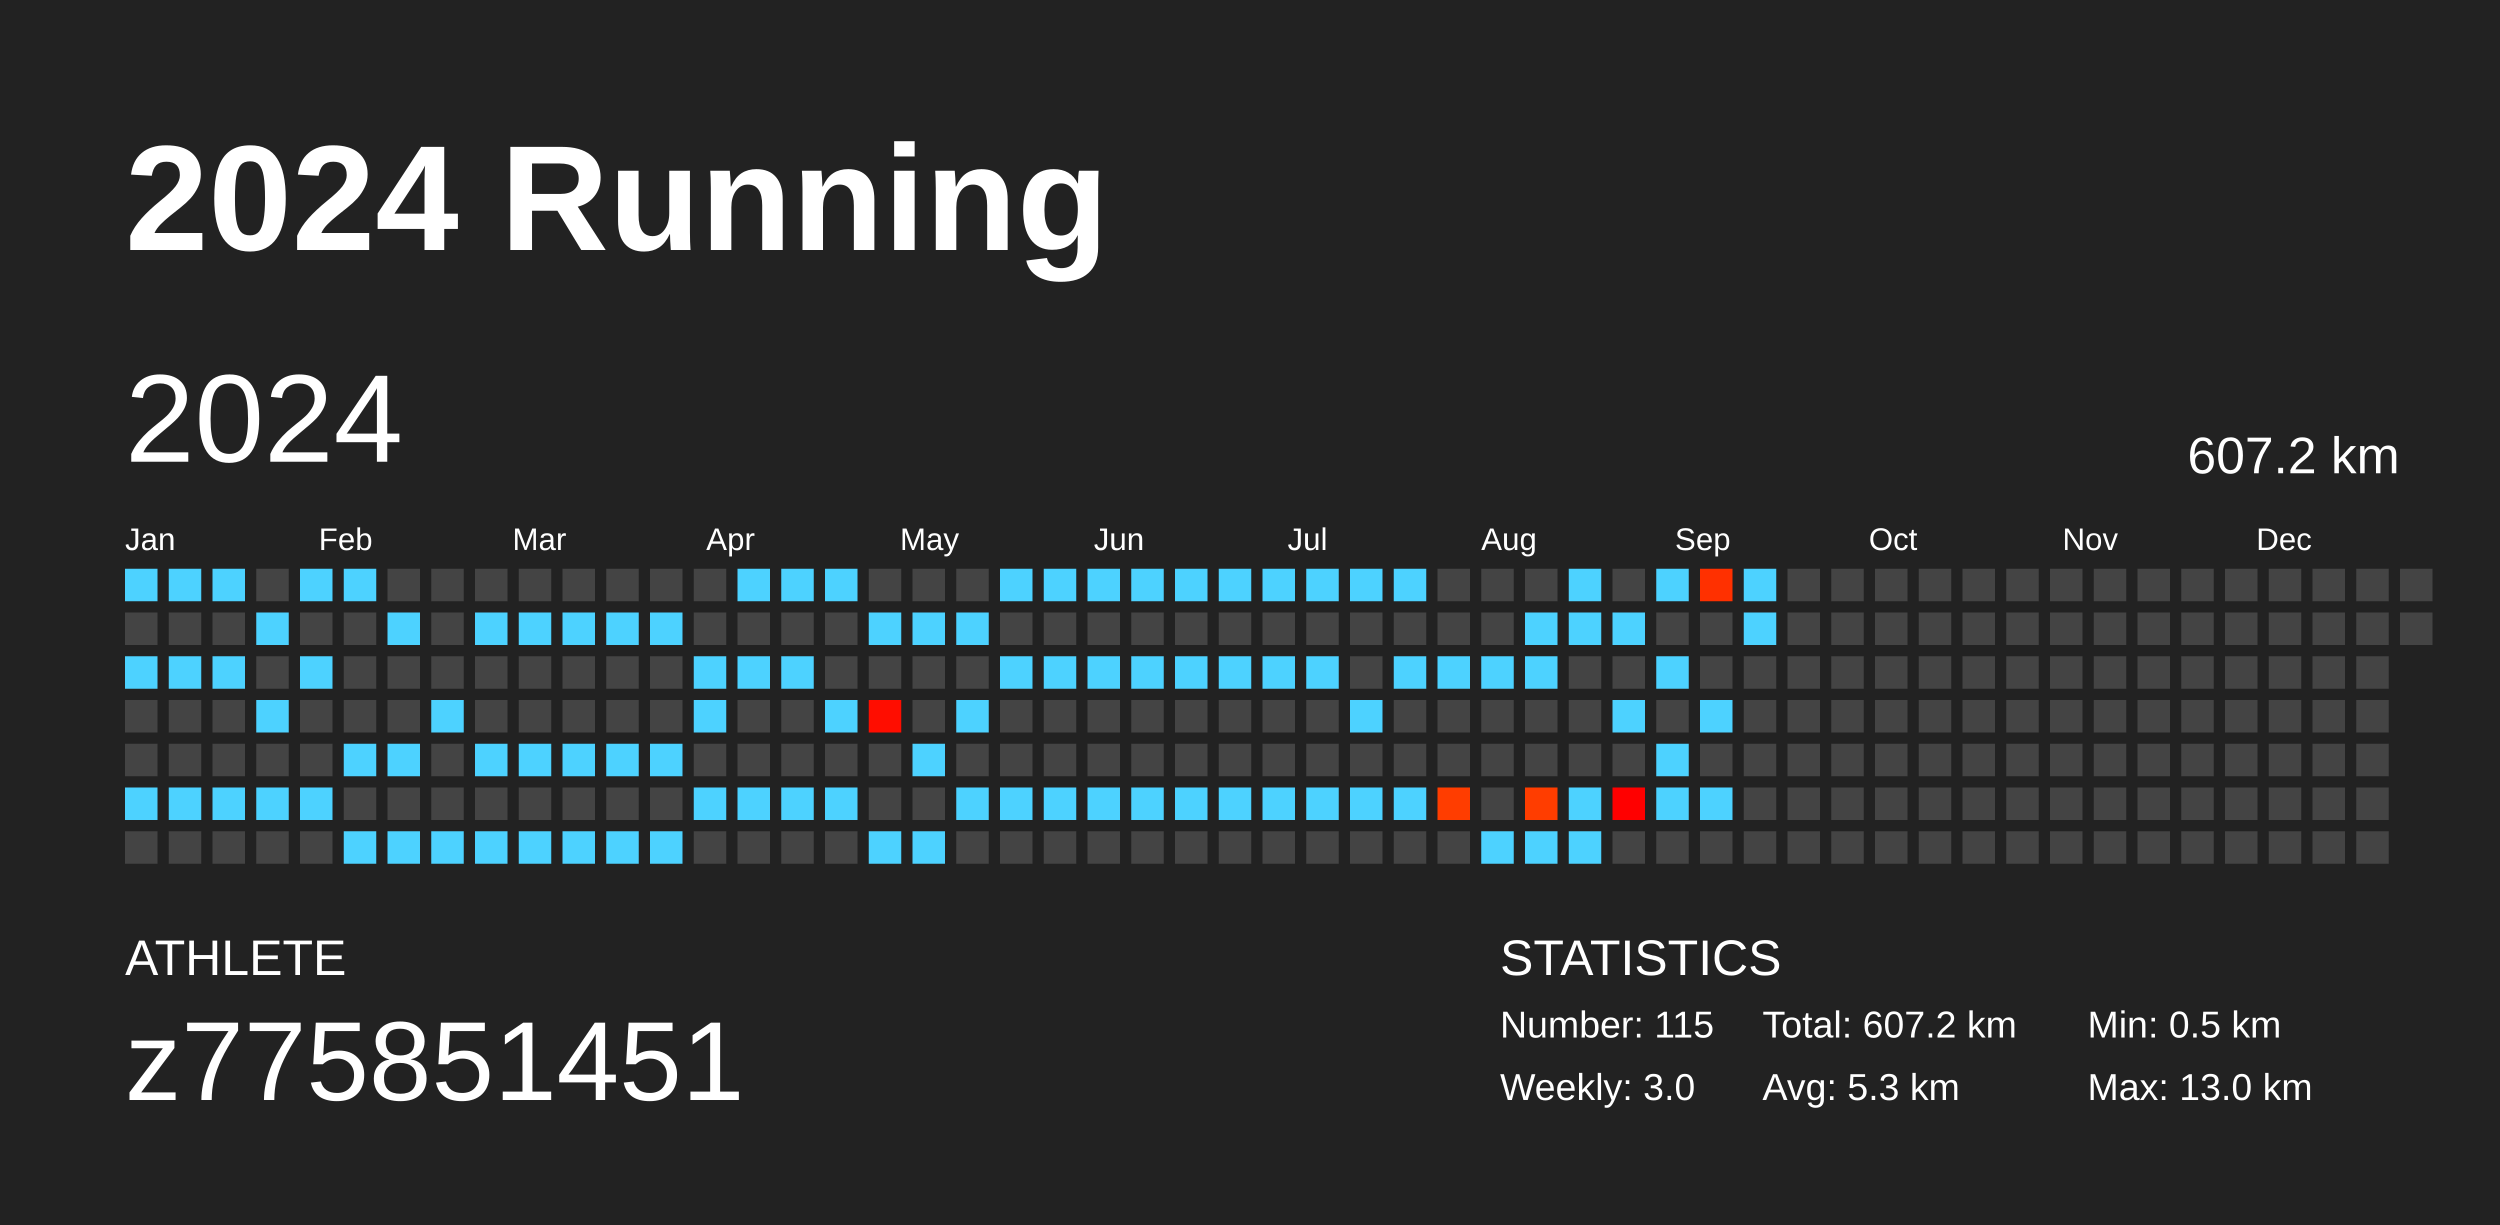
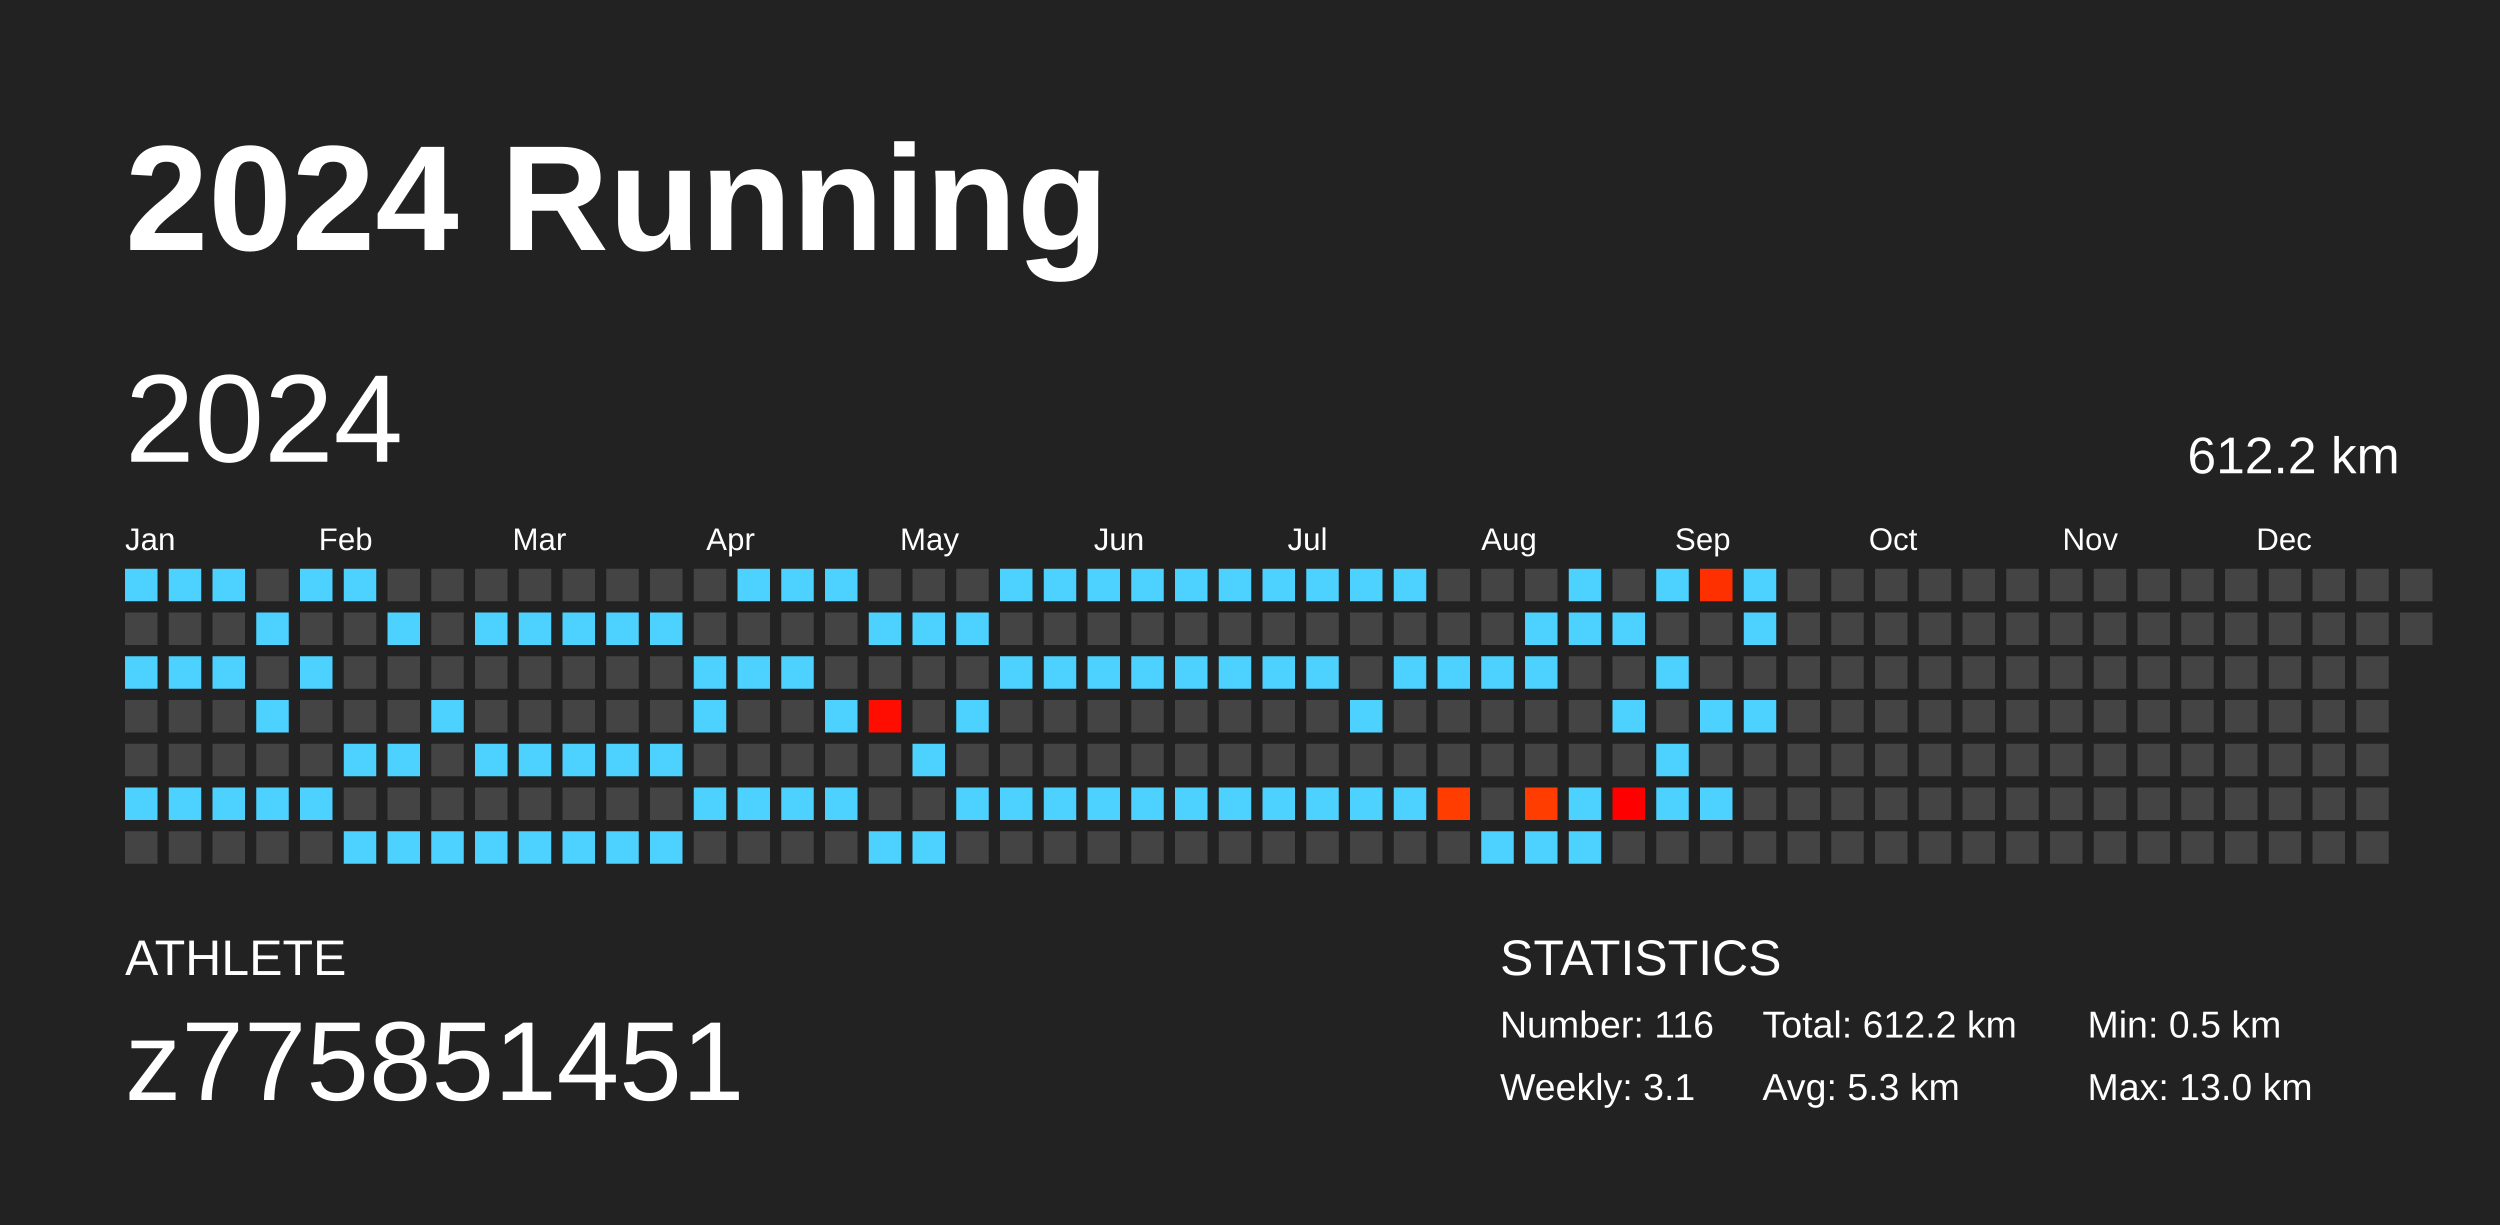
<svg xmlns="http://www.w3.org/2000/svg" baseProfile="full" height="98mm" version="1.1" viewBox="0,0,200,98" width="200mm">
  <defs />
  <rect fill="#222222" height="98" width="200" x="0" y="0" />
  <text fill="#FFFFFF" style="font-size:12px; font-family:Arial; font-weight:bold;" x="10" y="20">2024 Running</text>
  <text fill="#FFFFFF" style="font-size:4px; font-family:Arial" x="10" y="78">ATHLETE</text>
  <text fill="#FFFFFF" style="font-size:9px; font-family:Arial" x="10" y="88">z775851451</text>
  <text fill="#FFFFFF" style="font-size:4px; font-family:Arial" x="120" y="78">STATISTICS</text>
-   <text fill="#FFFFFF" style="font-size:3px; font-family:Arial" x="120" y="83">Number: 115</text>
-   <text fill="#FFFFFF" style="font-size:3px; font-family:Arial" x="120" y="88">Weekly: 3.0</text>
-   <text fill="#FFFFFF" style="font-size:3px; font-family:Arial" x="141" y="83">Total: 607.2 km</text>
+   <text fill="#FFFFFF" style="font-size:3px; font-family:Arial" x="120" y="83">Number: 116</text>
+   <text fill="#FFFFFF" style="font-size:3px; font-family:Arial" x="120" y="88">Weekly: 3.1</text>
+   <text fill="#FFFFFF" style="font-size:3px; font-family:Arial" x="141" y="83">Total: 612.2 km</text>
  <text fill="#FFFFFF" style="font-size:3px; font-family:Arial" x="141" y="88">Avg: 5.3 km</text>
  <text fill="#FFFFFF" style="font-size:3px; font-family:Arial" x="167" y="83">Min: 0.5 km</text>
  <text fill="#FFFFFF" style="font-size:3px; font-family:Arial" x="167" y="88">Max: 13.0 km</text>
  <text dominant-baseline="hanging" fill="#FFFFFF" style="font-size:10.0px; font-family:Arial;" x="10" y="30">2024</text>
-   <text dominant-baseline="hanging" fill="#FFFFFF" style="font-size:4.125px; font-family:Arial;" x="175" y="35">607.2 km</text>
+   <text dominant-baseline="hanging" fill="#FFFFFF" style="font-size:4.125px; font-family:Arial;" x="175" y="35">612.2 km</text>
  <text fill="#FFFFFF" style="font-size:2.5px; font-family:Arial" x="10.0" y="44">Jan</text>
  <text fill="#FFFFFF" style="font-size:2.5px; font-family:Arial" x="25.5" y="44">Feb</text>
  <text fill="#FFFFFF" style="font-size:2.5px; font-family:Arial" x="41.0" y="44">Mar</text>
  <text fill="#FFFFFF" style="font-size:2.5px; font-family:Arial" x="56.5" y="44">Apr</text>
  <text fill="#FFFFFF" style="font-size:2.5px; font-family:Arial" x="72.0" y="44">May</text>
  <text fill="#FFFFFF" style="font-size:2.5px; font-family:Arial" x="87.5" y="44">Jun</text>
  <text fill="#FFFFFF" style="font-size:2.5px; font-family:Arial" x="103.0" y="44">Jul</text>
  <text fill="#FFFFFF" style="font-size:2.5px; font-family:Arial" x="118.5" y="44">Aug</text>
  <text fill="#FFFFFF" style="font-size:2.5px; font-family:Arial" x="134.0" y="44">Sep</text>
  <text fill="#FFFFFF" style="font-size:2.5px; font-family:Arial" x="149.5" y="44">Oct</text>
  <text fill="#FFFFFF" style="font-size:2.5px; font-family:Arial" x="165.0" y="44">Nov</text>
  <text fill="#FFFFFF" style="font-size:2.5px; font-family:Arial" x="180.5" y="44">Dec</text>
  <rect fill="#4dd2ff" height="2.6" width="2.6" x="10.0" y="45.5" />
  <rect fill="#444444" height="2.6" width="2.6" x="10.0" y="49.0" />
  <rect fill="#4dd2ff" height="2.6" width="2.6" x="10.0" y="52.5" />
  <rect fill="#444444" height="2.6" width="2.6" x="10.0" y="56.0" />
  <rect fill="#444444" height="2.6" width="2.6" x="10.0" y="59.5" />
  <rect fill="#4dd2ff" height="2.6" width="2.6" x="10.0" y="63.0" />
  <rect fill="#444444" height="2.6" width="2.6" x="10.0" y="66.5" />
  <rect fill="#4dd2ff" height="2.6" width="2.6" x="13.5" y="45.5" />
  <rect fill="#444444" height="2.6" width="2.6" x="13.5" y="49.0" />
  <rect fill="#4dd2ff" height="2.6" width="2.6" x="13.5" y="52.5" />
  <rect fill="#444444" height="2.6" width="2.6" x="13.5" y="56.0" />
  <rect fill="#444444" height="2.6" width="2.6" x="13.5" y="59.5" />
  <rect fill="#4dd2ff" height="2.6" width="2.6" x="13.5" y="63.0" />
  <rect fill="#444444" height="2.6" width="2.6" x="13.5" y="66.5" />
  <rect fill="#4dd2ff" height="2.6" width="2.6" x="17.0" y="45.5" />
  <rect fill="#444444" height="2.6" width="2.6" x="17.0" y="49.0" />
  <rect fill="#4dd2ff" height="2.6" width="2.6" x="17.0" y="52.5" />
  <rect fill="#444444" height="2.6" width="2.6" x="17.0" y="56.0" />
  <rect fill="#444444" height="2.6" width="2.6" x="17.0" y="59.5" />
  <rect fill="#4dd2ff" height="2.6" width="2.6" x="17.0" y="63.0" />
  <rect fill="#444444" height="2.6" width="2.6" x="17.0" y="66.5" />
  <rect fill="#444444" height="2.6" width="2.6" x="20.5" y="45.5" />
  <rect fill="#4dd2ff" height="2.6" width="2.6" x="20.5" y="49.0" />
  <rect fill="#444444" height="2.6" width="2.6" x="20.5" y="52.5" />
  <rect fill="#4dd2ff" height="2.6" width="2.6" x="20.5" y="56.0" />
  <rect fill="#444444" height="2.6" width="2.6" x="20.5" y="59.5" />
  <rect fill="#4dd2ff" height="2.6" width="2.6" x="20.5" y="63.0" />
  <rect fill="#444444" height="2.6" width="2.6" x="20.5" y="66.5" />
  <rect fill="#4dd2ff" height="2.6" width="2.6" x="24.0" y="45.5" />
  <rect fill="#444444" height="2.6" width="2.6" x="24.0" y="49.0" />
  <rect fill="#4dd2ff" height="2.6" width="2.6" x="24.0" y="52.5" />
  <rect fill="#444444" height="2.6" width="2.6" x="24.0" y="56.0" />
  <rect fill="#444444" height="2.6" width="2.6" x="24.0" y="59.5" />
  <rect fill="#4dd2ff" height="2.6" width="2.6" x="24.0" y="63.0" />
  <rect fill="#444444" height="2.6" width="2.6" x="24.0" y="66.5" />
  <rect fill="#4dd2ff" height="2.6" width="2.6" x="27.5" y="45.5" />
  <rect fill="#444444" height="2.6" width="2.6" x="27.5" y="49.0" />
  <rect fill="#444444" height="2.6" width="2.6" x="27.5" y="52.5" />
  <rect fill="#444444" height="2.6" width="2.6" x="27.5" y="56.0" />
  <rect fill="#4dd2ff" height="2.6" width="2.6" x="27.5" y="59.5" />
  <rect fill="#444444" height="2.6" width="2.6" x="27.5" y="63.0" />
  <rect fill="#4dd2ff" height="2.6" width="2.6" x="27.5" y="66.5" />
  <rect fill="#444444" height="2.6" width="2.6" x="31.0" y="45.5" />
  <rect fill="#4dd2ff" height="2.6" width="2.6" x="31.0" y="49.0" />
  <rect fill="#444444" height="2.6" width="2.6" x="31.0" y="52.5" />
  <rect fill="#444444" height="2.6" width="2.6" x="31.0" y="56.0" />
  <rect fill="#4dd2ff" height="2.6" width="2.6" x="31.0" y="59.5" />
  <rect fill="#444444" height="2.6" width="2.6" x="31.0" y="63.0" />
  <rect fill="#4dd2ff" height="2.6" width="2.6" x="31.0" y="66.5" />
  <rect fill="#444444" height="2.6" width="2.6" x="34.5" y="45.5" />
  <rect fill="#444444" height="2.6" width="2.6" x="34.5" y="49.0" />
  <rect fill="#444444" height="2.6" width="2.6" x="34.5" y="52.5" />
  <rect fill="#4dd2ff" height="2.6" width="2.6" x="34.5" y="56.0" />
  <rect fill="#444444" height="2.6" width="2.6" x="34.5" y="59.5" />
  <rect fill="#444444" height="2.6" width="2.6" x="34.5" y="63.0" />
  <rect fill="#4dd2ff" height="2.6" width="2.6" x="34.5" y="66.5" />
  <rect fill="#444444" height="2.6" width="2.6" x="38.0" y="45.5" />
  <rect fill="#4dd2ff" height="2.6" width="2.6" x="38.0" y="49.0" />
  <rect fill="#444444" height="2.6" width="2.6" x="38.0" y="52.5" />
  <rect fill="#444444" height="2.6" width="2.6" x="38.0" y="56.0" />
  <rect fill="#4dd2ff" height="2.6" width="2.6" x="38.0" y="59.5" />
  <rect fill="#444444" height="2.6" width="2.6" x="38.0" y="63.0" />
  <rect fill="#4dd2ff" height="2.6" width="2.6" x="38.0" y="66.5" />
  <rect fill="#444444" height="2.6" width="2.6" x="41.5" y="45.5" />
  <rect fill="#4dd2ff" height="2.6" width="2.6" x="41.5" y="49.0" />
  <rect fill="#444444" height="2.6" width="2.6" x="41.5" y="52.5" />
  <rect fill="#444444" height="2.6" width="2.6" x="41.5" y="56.0" />
  <rect fill="#4dd2ff" height="2.6" width="2.6" x="41.5" y="59.5" />
  <rect fill="#444444" height="2.6" width="2.6" x="41.5" y="63.0" />
  <rect fill="#4dd2ff" height="2.6" width="2.6" x="41.5" y="66.5" />
  <rect fill="#444444" height="2.6" width="2.6" x="45.0" y="45.5" />
  <rect fill="#4dd2ff" height="2.6" width="2.6" x="45.0" y="49.0" />
  <rect fill="#444444" height="2.6" width="2.6" x="45.0" y="52.5" />
  <rect fill="#444444" height="2.6" width="2.6" x="45.0" y="56.0" />
  <rect fill="#4dd2ff" height="2.6" width="2.6" x="45.0" y="59.5" />
  <rect fill="#444444" height="2.6" width="2.6" x="45.0" y="63.0" />
  <rect fill="#4dd2ff" height="2.6" width="2.6" x="45.0" y="66.5" />
  <rect fill="#444444" height="2.6" width="2.6" x="48.5" y="45.5" />
  <rect fill="#4dd2ff" height="2.6" width="2.6" x="48.5" y="49.0" />
  <rect fill="#444444" height="2.6" width="2.6" x="48.5" y="52.5" />
  <rect fill="#444444" height="2.6" width="2.6" x="48.5" y="56.0" />
  <rect fill="#4dd2ff" height="2.6" width="2.6" x="48.5" y="59.5" />
  <rect fill="#444444" height="2.6" width="2.6" x="48.5" y="63.0" />
  <rect fill="#4dd2ff" height="2.6" width="2.6" x="48.5" y="66.5" />
  <rect fill="#444444" height="2.6" width="2.6" x="52.0" y="45.5" />
  <rect fill="#4dd2ff" height="2.6" width="2.6" x="52.0" y="49.0" />
  <rect fill="#444444" height="2.6" width="2.6" x="52.0" y="52.5" />
  <rect fill="#444444" height="2.6" width="2.6" x="52.0" y="56.0" />
  <rect fill="#4dd2ff" height="2.6" width="2.6" x="52.0" y="59.5" />
  <rect fill="#444444" height="2.6" width="2.6" x="52.0" y="63.0" />
  <rect fill="#4dd2ff" height="2.6" width="2.6" x="52.0" y="66.5" />
  <rect fill="#444444" height="2.6" width="2.6" x="55.5" y="45.5" />
  <rect fill="#444444" height="2.6" width="2.6" x="55.5" y="49.0" />
  <rect fill="#4dd2ff" height="2.6" width="2.6" x="55.5" y="52.5" />
  <rect fill="#4dd2ff" height="2.6" width="2.6" x="55.5" y="56.0" />
  <rect fill="#444444" height="2.6" width="2.6" x="55.5" y="59.5" />
  <rect fill="#4dd2ff" height="2.6" width="2.6" x="55.5" y="63.0" />
  <rect fill="#444444" height="2.6" width="2.6" x="55.5" y="66.5" />
  <rect fill="#4dd2ff" height="2.6" width="2.6" x="59.0" y="45.5" />
  <rect fill="#444444" height="2.6" width="2.6" x="59.0" y="49.0" />
  <rect fill="#4dd2ff" height="2.6" width="2.6" x="59.0" y="52.5" />
  <rect fill="#444444" height="2.6" width="2.6" x="59.0" y="56.0" />
  <rect fill="#444444" height="2.6" width="2.6" x="59.0" y="59.5" />
  <rect fill="#4dd2ff" height="2.6" width="2.6" x="59.0" y="63.0" />
  <rect fill="#444444" height="2.6" width="2.6" x="59.0" y="66.5" />
  <rect fill="#4dd2ff" height="2.6" width="2.6" x="62.5" y="45.5" />
  <rect fill="#444444" height="2.6" width="2.6" x="62.5" y="49.0" />
  <rect fill="#4dd2ff" height="2.6" width="2.6" x="62.5" y="52.5" />
  <rect fill="#444444" height="2.6" width="2.6" x="62.5" y="56.0" />
  <rect fill="#444444" height="2.6" width="2.6" x="62.5" y="59.5" />
  <rect fill="#4dd2ff" height="2.6" width="2.6" x="62.5" y="63.0" />
  <rect fill="#444444" height="2.6" width="2.6" x="62.5" y="66.5" />
  <rect fill="#4dd2ff" height="2.6" width="2.6" x="66.0" y="45.5" />
  <rect fill="#444444" height="2.6" width="2.6" x="66.0" y="49.0" />
  <rect fill="#444444" height="2.6" width="2.6" x="66.0" y="52.5" />
  <rect fill="#4dd2ff" height="2.6" width="2.6" x="66.0" y="56.0" />
  <rect fill="#444444" height="2.6" width="2.6" x="66.0" y="59.5" />
  <rect fill="#4dd2ff" height="2.6" width="2.6" x="66.0" y="63.0" />
  <rect fill="#444444" height="2.6" width="2.6" x="66.0" y="66.5" />
  <rect fill="#444444" height="2.6" width="2.6" x="69.5" y="45.5" />
  <rect fill="#4dd2ff" height="2.6" width="2.6" x="69.5" y="49.0" />
  <rect fill="#444444" height="2.6" width="2.6" x="69.5" y="52.5" />
  <rect fill="#ff0d00" height="2.6" width="2.6" x="69.5" y="56.0" />
  <rect fill="#444444" height="2.6" width="2.6" x="69.5" y="59.5" />
  <rect fill="#444444" height="2.6" width="2.6" x="69.5" y="63.0" />
  <rect fill="#4dd2ff" height="2.6" width="2.6" x="69.5" y="66.5" />
  <rect fill="#444444" height="2.6" width="2.6" x="73.0" y="45.5" />
  <rect fill="#4dd2ff" height="2.6" width="2.6" x="73.0" y="49.0" />
  <rect fill="#444444" height="2.6" width="2.6" x="73.0" y="52.5" />
  <rect fill="#444444" height="2.6" width="2.6" x="73.0" y="56.0" />
  <rect fill="#4dd2ff" height="2.6" width="2.6" x="73.0" y="59.5" />
  <rect fill="#444444" height="2.6" width="2.6" x="73.0" y="63.0" />
  <rect fill="#4dd2ff" height="2.6" width="2.6" x="73.0" y="66.5" />
  <rect fill="#444444" height="2.6" width="2.6" x="76.5" y="45.5" />
  <rect fill="#4dd2ff" height="2.6" width="2.6" x="76.5" y="49.0" />
  <rect fill="#444444" height="2.6" width="2.6" x="76.5" y="52.5" />
  <rect fill="#4dd2ff" height="2.6" width="2.6" x="76.5" y="56.0" />
  <rect fill="#444444" height="2.6" width="2.6" x="76.5" y="59.5" />
  <rect fill="#4dd2ff" height="2.6" width="2.6" x="76.5" y="63.0" />
  <rect fill="#444444" height="2.6" width="2.6" x="76.5" y="66.5" />
  <rect fill="#4dd2ff" height="2.6" width="2.6" x="80.0" y="45.5" />
  <rect fill="#444444" height="2.6" width="2.6" x="80.0" y="49.0" />
  <rect fill="#4dd2ff" height="2.6" width="2.6" x="80.0" y="52.5" />
  <rect fill="#444444" height="2.6" width="2.6" x="80.0" y="56.0" />
  <rect fill="#444444" height="2.6" width="2.6" x="80.0" y="59.5" />
  <rect fill="#4dd2ff" height="2.6" width="2.6" x="80.0" y="63.0" />
  <rect fill="#444444" height="2.6" width="2.6" x="80.0" y="66.5" />
  <rect fill="#4dd2ff" height="2.6" width="2.6" x="83.5" y="45.5" />
  <rect fill="#444444" height="2.6" width="2.6" x="83.5" y="49.0" />
  <rect fill="#4dd2ff" height="2.6" width="2.6" x="83.5" y="52.5" />
  <rect fill="#444444" height="2.6" width="2.6" x="83.5" y="56.0" />
  <rect fill="#444444" height="2.6" width="2.6" x="83.5" y="59.5" />
  <rect fill="#4dd2ff" height="2.6" width="2.6" x="83.5" y="63.0" />
  <rect fill="#444444" height="2.6" width="2.6" x="83.5" y="66.5" />
  <rect fill="#4dd2ff" height="2.6" width="2.6" x="87.0" y="45.5" />
  <rect fill="#444444" height="2.6" width="2.6" x="87.0" y="49.0" />
  <rect fill="#4dd2ff" height="2.6" width="2.6" x="87.0" y="52.5" />
  <rect fill="#444444" height="2.6" width="2.6" x="87.0" y="56.0" />
  <rect fill="#444444" height="2.6" width="2.6" x="87.0" y="59.5" />
  <rect fill="#4dd2ff" height="2.6" width="2.6" x="87.0" y="63.0" />
  <rect fill="#444444" height="2.6" width="2.6" x="87.0" y="66.5" />
  <rect fill="#4dd2ff" height="2.6" width="2.6" x="90.5" y="45.5" />
  <rect fill="#444444" height="2.6" width="2.6" x="90.5" y="49.0" />
  <rect fill="#4dd2ff" height="2.6" width="2.6" x="90.5" y="52.5" />
  <rect fill="#444444" height="2.6" width="2.6" x="90.5" y="56.0" />
  <rect fill="#444444" height="2.6" width="2.6" x="90.5" y="59.5" />
  <rect fill="#4dd2ff" height="2.6" width="2.6" x="90.5" y="63.0" />
  <rect fill="#444444" height="2.6" width="2.6" x="90.5" y="66.5" />
  <rect fill="#4dd2ff" height="2.6" width="2.6" x="94.0" y="45.5" />
  <rect fill="#444444" height="2.6" width="2.6" x="94.0" y="49.0" />
  <rect fill="#4dd2ff" height="2.6" width="2.6" x="94.0" y="52.5" />
  <rect fill="#444444" height="2.6" width="2.6" x="94.0" y="56.0" />
  <rect fill="#444444" height="2.6" width="2.6" x="94.0" y="59.5" />
  <rect fill="#4dd2ff" height="2.6" width="2.6" x="94.0" y="63.0" />
  <rect fill="#444444" height="2.6" width="2.6" x="94.0" y="66.5" />
  <rect fill="#4dd2ff" height="2.6" width="2.6" x="97.5" y="45.5" />
  <rect fill="#444444" height="2.6" width="2.6" x="97.5" y="49.0" />
  <rect fill="#4dd2ff" height="2.6" width="2.6" x="97.5" y="52.5" />
  <rect fill="#444444" height="2.6" width="2.6" x="97.5" y="56.0" />
  <rect fill="#444444" height="2.6" width="2.6" x="97.5" y="59.5" />
  <rect fill="#4dd2ff" height="2.6" width="2.6" x="97.5" y="63.0" />
  <rect fill="#444444" height="2.6" width="2.6" x="97.5" y="66.5" />
  <rect fill="#4dd2ff" height="2.6" width="2.6" x="101.0" y="45.5" />
  <rect fill="#444444" height="2.6" width="2.6" x="101.0" y="49.0" />
  <rect fill="#4dd2ff" height="2.6" width="2.6" x="101.0" y="52.5" />
  <rect fill="#444444" height="2.6" width="2.6" x="101.0" y="56.0" />
  <rect fill="#444444" height="2.6" width="2.6" x="101.0" y="59.5" />
  <rect fill="#4dd2ff" height="2.6" width="2.6" x="101.0" y="63.0" />
  <rect fill="#444444" height="2.6" width="2.6" x="101.0" y="66.5" />
  <rect fill="#4dd2ff" height="2.6" width="2.6" x="104.5" y="45.5" />
  <rect fill="#444444" height="2.6" width="2.6" x="104.5" y="49.0" />
  <rect fill="#4dd2ff" height="2.6" width="2.6" x="104.5" y="52.5" />
  <rect fill="#444444" height="2.6" width="2.6" x="104.5" y="56.0" />
  <rect fill="#444444" height="2.6" width="2.6" x="104.5" y="59.5" />
  <rect fill="#4dd2ff" height="2.6" width="2.6" x="104.5" y="63.0" />
  <rect fill="#444444" height="2.6" width="2.6" x="104.5" y="66.5" />
  <rect fill="#4dd2ff" height="2.6" width="2.6" x="108.0" y="45.5" />
  <rect fill="#444444" height="2.6" width="2.6" x="108.0" y="49.0" />
  <rect fill="#444444" height="2.6" width="2.6" x="108.0" y="52.5" />
  <rect fill="#4dd2ff" height="2.6" width="2.6" x="108.0" y="56.0" />
  <rect fill="#444444" height="2.6" width="2.6" x="108.0" y="59.5" />
  <rect fill="#4dd2ff" height="2.6" width="2.6" x="108.0" y="63.0" />
  <rect fill="#444444" height="2.6" width="2.6" x="108.0" y="66.5" />
  <rect fill="#4dd2ff" height="2.6" width="2.6" x="111.5" y="45.5" />
  <rect fill="#444444" height="2.6" width="2.6" x="111.5" y="49.0" />
  <rect fill="#4dd2ff" height="2.6" width="2.6" x="111.5" y="52.5" />
  <rect fill="#444444" height="2.6" width="2.6" x="111.5" y="56.0" />
  <rect fill="#444444" height="2.6" width="2.6" x="111.5" y="59.5" />
  <rect fill="#4dd2ff" height="2.6" width="2.6" x="111.5" y="63.0" />
  <rect fill="#444444" height="2.6" width="2.6" x="111.5" y="66.5" />
  <rect fill="#444444" height="2.6" width="2.6" x="115.0" y="45.5" />
  <rect fill="#444444" height="2.6" width="2.6" x="115.0" y="49.0" />
  <rect fill="#4dd2ff" height="2.6" width="2.6" x="115.0" y="52.5" />
  <rect fill="#444444" height="2.6" width="2.6" x="115.0" y="56.0" />
  <rect fill="#444444" height="2.6" width="2.6" x="115.0" y="59.5" />
  <rect fill="#ff3d00" height="2.6" width="2.6" x="115.0" y="63.0" />
  <rect fill="#444444" height="2.6" width="2.6" x="115.0" y="66.5" />
  <rect fill="#444444" height="2.6" width="2.6" x="118.5" y="45.5" />
  <rect fill="#444444" height="2.6" width="2.6" x="118.5" y="49.0" />
  <rect fill="#4dd2ff" height="2.6" width="2.6" x="118.5" y="52.5" />
  <rect fill="#444444" height="2.6" width="2.6" x="118.5" y="56.0" />
  <rect fill="#444444" height="2.6" width="2.6" x="118.5" y="59.5" />
  <rect fill="#444444" height="2.6" width="2.6" x="118.5" y="63.0" />
  <rect fill="#4dd2ff" height="2.6" width="2.6" x="118.5" y="66.5" />
  <rect fill="#444444" height="2.6" width="2.6" x="122.0" y="45.5" />
  <rect fill="#4dd2ff" height="2.6" width="2.6" x="122.0" y="49.0" />
  <rect fill="#4dd2ff" height="2.6" width="2.6" x="122.0" y="52.5" />
  <rect fill="#444444" height="2.6" width="2.6" x="122.0" y="56.0" />
  <rect fill="#444444" height="2.6" width="2.6" x="122.0" y="59.5" />
  <rect fill="#ff3d00" height="2.6" width="2.6" x="122.0" y="63.0" />
  <rect fill="#4dd2ff" height="2.6" width="2.6" x="122.0" y="66.5" />
  <rect fill="#4dd2ff" height="2.6" width="2.6" x="125.5" y="45.5" />
  <rect fill="#4dd2ff" height="2.6" width="2.6" x="125.5" y="49.0" />
  <rect fill="#444444" height="2.6" width="2.6" x="125.5" y="52.5" />
  <rect fill="#444444" height="2.6" width="2.6" x="125.5" y="56.0" />
  <rect fill="#444444" height="2.6" width="2.6" x="125.5" y="59.5" />
  <rect fill="#4dd2ff" height="2.6" width="2.6" x="125.5" y="63.0" />
  <rect fill="#4dd2ff" height="2.6" width="2.6" x="125.5" y="66.5" />
  <rect fill="#444444" height="2.6" width="2.6" x="129.0" y="45.5" />
  <rect fill="#4dd2ff" height="2.6" width="2.6" x="129.0" y="49.0" />
  <rect fill="#444444" height="2.6" width="2.6" x="129.0" y="52.5" />
  <rect fill="#4dd2ff" height="2.6" width="2.6" x="129.0" y="56.0" />
  <rect fill="#444444" height="2.6" width="2.6" x="129.0" y="59.5" />
  <rect fill="#ff0000" height="2.6" width="2.6" x="129.0" y="63.0" />
  <rect fill="#444444" height="2.6" width="2.6" x="129.0" y="66.5" />
  <rect fill="#4dd2ff" height="2.6" width="2.6" x="132.5" y="45.5" />
  <rect fill="#444444" height="2.6" width="2.6" x="132.5" y="49.0" />
  <rect fill="#4dd2ff" height="2.6" width="2.6" x="132.5" y="52.5" />
  <rect fill="#444444" height="2.6" width="2.6" x="132.5" y="56.0" />
  <rect fill="#4dd2ff" height="2.6" width="2.6" x="132.5" y="59.5" />
  <rect fill="#4dd2ff" height="2.6" width="2.6" x="132.5" y="63.0" />
  <rect fill="#444444" height="2.6" width="2.6" x="132.5" y="66.5" />
  <rect fill="#ff3000" height="2.6" width="2.6" x="136.0" y="45.5" />
  <rect fill="#444444" height="2.6" width="2.6" x="136.0" y="49.0" />
  <rect fill="#444444" height="2.6" width="2.6" x="136.0" y="52.5" />
  <rect fill="#4dd2ff" height="2.6" width="2.6" x="136.0" y="56.0" />
  <rect fill="#444444" height="2.6" width="2.6" x="136.0" y="59.5" />
  <rect fill="#4dd2ff" height="2.6" width="2.6" x="136.0" y="63.0" />
  <rect fill="#444444" height="2.6" width="2.6" x="136.0" y="66.5" />
  <rect fill="#4dd2ff" height="2.6" width="2.6" x="139.5" y="45.5" />
  <rect fill="#4dd2ff" height="2.6" width="2.6" x="139.5" y="49.0" />
  <rect fill="#444444" height="2.6" width="2.6" x="139.5" y="52.5" />
-   <rect fill="#444444" height="2.6" width="2.6" x="139.5" y="56.0" />
+   <rect fill="#4dd2ff" height="2.6" width="2.6" x="139.5" y="56.0" />
  <rect fill="#444444" height="2.6" width="2.6" x="139.5" y="59.5" />
  <rect fill="#444444" height="2.6" width="2.6" x="139.5" y="63.0" />
  <rect fill="#444444" height="2.6" width="2.6" x="139.5" y="66.5" />
  <rect fill="#444444" height="2.6" width="2.6" x="143.0" y="45.5" />
  <rect fill="#444444" height="2.6" width="2.6" x="143.0" y="49.0" />
  <rect fill="#444444" height="2.6" width="2.6" x="143.0" y="52.5" />
  <rect fill="#444444" height="2.6" width="2.6" x="143.0" y="56.0" />
  <rect fill="#444444" height="2.6" width="2.6" x="143.0" y="59.5" />
  <rect fill="#444444" height="2.6" width="2.6" x="143.0" y="63.0" />
  <rect fill="#444444" height="2.6" width="2.6" x="143.0" y="66.5" />
  <rect fill="#444444" height="2.6" width="2.6" x="146.5" y="45.5" />
  <rect fill="#444444" height="2.6" width="2.6" x="146.5" y="49.0" />
  <rect fill="#444444" height="2.6" width="2.6" x="146.5" y="52.5" />
  <rect fill="#444444" height="2.6" width="2.6" x="146.5" y="56.0" />
  <rect fill="#444444" height="2.6" width="2.6" x="146.5" y="59.5" />
  <rect fill="#444444" height="2.6" width="2.6" x="146.5" y="63.0" />
  <rect fill="#444444" height="2.6" width="2.6" x="146.5" y="66.5" />
  <rect fill="#444444" height="2.6" width="2.6" x="150.0" y="45.5" />
  <rect fill="#444444" height="2.6" width="2.6" x="150.0" y="49.0" />
  <rect fill="#444444" height="2.6" width="2.6" x="150.0" y="52.5" />
  <rect fill="#444444" height="2.6" width="2.6" x="150.0" y="56.0" />
  <rect fill="#444444" height="2.6" width="2.6" x="150.0" y="59.5" />
  <rect fill="#444444" height="2.6" width="2.6" x="150.0" y="63.0" />
  <rect fill="#444444" height="2.6" width="2.6" x="150.0" y="66.5" />
  <rect fill="#444444" height="2.6" width="2.6" x="153.5" y="45.5" />
  <rect fill="#444444" height="2.6" width="2.6" x="153.5" y="49.0" />
  <rect fill="#444444" height="2.6" width="2.6" x="153.5" y="52.5" />
  <rect fill="#444444" height="2.6" width="2.6" x="153.5" y="56.0" />
  <rect fill="#444444" height="2.6" width="2.6" x="153.5" y="59.5" />
  <rect fill="#444444" height="2.6" width="2.6" x="153.5" y="63.0" />
  <rect fill="#444444" height="2.6" width="2.6" x="153.5" y="66.5" />
  <rect fill="#444444" height="2.6" width="2.6" x="157.0" y="45.5" />
  <rect fill="#444444" height="2.6" width="2.6" x="157.0" y="49.0" />
  <rect fill="#444444" height="2.6" width="2.6" x="157.0" y="52.5" />
  <rect fill="#444444" height="2.6" width="2.6" x="157.0" y="56.0" />
  <rect fill="#444444" height="2.6" width="2.6" x="157.0" y="59.5" />
  <rect fill="#444444" height="2.6" width="2.6" x="157.0" y="63.0" />
  <rect fill="#444444" height="2.6" width="2.6" x="157.0" y="66.5" />
  <rect fill="#444444" height="2.6" width="2.6" x="160.5" y="45.5" />
  <rect fill="#444444" height="2.6" width="2.6" x="160.5" y="49.0" />
  <rect fill="#444444" height="2.6" width="2.6" x="160.5" y="52.5" />
  <rect fill="#444444" height="2.6" width="2.6" x="160.5" y="56.0" />
  <rect fill="#444444" height="2.6" width="2.6" x="160.5" y="59.5" />
  <rect fill="#444444" height="2.6" width="2.6" x="160.5" y="63.0" />
  <rect fill="#444444" height="2.6" width="2.6" x="160.5" y="66.5" />
  <rect fill="#444444" height="2.6" width="2.6" x="164.0" y="45.5" />
  <rect fill="#444444" height="2.6" width="2.6" x="164.0" y="49.0" />
  <rect fill="#444444" height="2.6" width="2.6" x="164.0" y="52.5" />
  <rect fill="#444444" height="2.6" width="2.6" x="164.0" y="56.0" />
  <rect fill="#444444" height="2.6" width="2.6" x="164.0" y="59.5" />
  <rect fill="#444444" height="2.6" width="2.6" x="164.0" y="63.0" />
  <rect fill="#444444" height="2.6" width="2.6" x="164.0" y="66.5" />
  <rect fill="#444444" height="2.6" width="2.6" x="167.5" y="45.5" />
  <rect fill="#444444" height="2.6" width="2.6" x="167.5" y="49.0" />
  <rect fill="#444444" height="2.6" width="2.6" x="167.5" y="52.5" />
  <rect fill="#444444" height="2.6" width="2.6" x="167.5" y="56.0" />
  <rect fill="#444444" height="2.6" width="2.6" x="167.5" y="59.5" />
  <rect fill="#444444" height="2.6" width="2.6" x="167.5" y="63.0" />
  <rect fill="#444444" height="2.6" width="2.6" x="167.5" y="66.5" />
  <rect fill="#444444" height="2.6" width="2.6" x="171.0" y="45.5" />
  <rect fill="#444444" height="2.6" width="2.6" x="171.0" y="49.0" />
  <rect fill="#444444" height="2.6" width="2.6" x="171.0" y="52.5" />
  <rect fill="#444444" height="2.6" width="2.6" x="171.0" y="56.0" />
  <rect fill="#444444" height="2.6" width="2.6" x="171.0" y="59.5" />
  <rect fill="#444444" height="2.6" width="2.6" x="171.0" y="63.0" />
  <rect fill="#444444" height="2.6" width="2.6" x="171.0" y="66.5" />
  <rect fill="#444444" height="2.6" width="2.6" x="174.5" y="45.5" />
  <rect fill="#444444" height="2.6" width="2.6" x="174.5" y="49.0" />
  <rect fill="#444444" height="2.6" width="2.6" x="174.5" y="52.5" />
  <rect fill="#444444" height="2.6" width="2.6" x="174.5" y="56.0" />
  <rect fill="#444444" height="2.6" width="2.6" x="174.5" y="59.5" />
  <rect fill="#444444" height="2.6" width="2.6" x="174.5" y="63.0" />
  <rect fill="#444444" height="2.6" width="2.6" x="174.5" y="66.5" />
  <rect fill="#444444" height="2.6" width="2.6" x="178.0" y="45.5" />
  <rect fill="#444444" height="2.6" width="2.6" x="178.0" y="49.0" />
  <rect fill="#444444" height="2.6" width="2.6" x="178.0" y="52.5" />
  <rect fill="#444444" height="2.6" width="2.6" x="178.0" y="56.0" />
  <rect fill="#444444" height="2.6" width="2.6" x="178.0" y="59.5" />
  <rect fill="#444444" height="2.6" width="2.6" x="178.0" y="63.0" />
  <rect fill="#444444" height="2.6" width="2.6" x="178.0" y="66.5" />
  <rect fill="#444444" height="2.6" width="2.6" x="181.5" y="45.5" />
  <rect fill="#444444" height="2.6" width="2.6" x="181.5" y="49.0" />
  <rect fill="#444444" height="2.6" width="2.6" x="181.5" y="52.5" />
  <rect fill="#444444" height="2.6" width="2.6" x="181.5" y="56.0" />
  <rect fill="#444444" height="2.6" width="2.6" x="181.5" y="59.5" />
  <rect fill="#444444" height="2.6" width="2.6" x="181.5" y="63.0" />
  <rect fill="#444444" height="2.6" width="2.6" x="181.5" y="66.5" />
  <rect fill="#444444" height="2.6" width="2.6" x="185.0" y="45.5" />
  <rect fill="#444444" height="2.6" width="2.6" x="185.0" y="49.0" />
  <rect fill="#444444" height="2.6" width="2.6" x="185.0" y="52.5" />
  <rect fill="#444444" height="2.6" width="2.6" x="185.0" y="56.0" />
  <rect fill="#444444" height="2.6" width="2.6" x="185.0" y="59.5" />
  <rect fill="#444444" height="2.6" width="2.6" x="185.0" y="63.0" />
  <rect fill="#444444" height="2.6" width="2.6" x="185.0" y="66.5" />
  <rect fill="#444444" height="2.6" width="2.6" x="188.5" y="45.5" />
  <rect fill="#444444" height="2.6" width="2.6" x="188.5" y="49.0" />
  <rect fill="#444444" height="2.6" width="2.6" x="188.5" y="52.5" />
  <rect fill="#444444" height="2.6" width="2.6" x="188.5" y="56.0" />
  <rect fill="#444444" height="2.6" width="2.6" x="188.5" y="59.5" />
  <rect fill="#444444" height="2.6" width="2.6" x="188.5" y="63.0" />
  <rect fill="#444444" height="2.6" width="2.6" x="188.5" y="66.5" />
  <rect fill="#444444" height="2.6" width="2.6" x="192.0" y="45.5" />
  <rect fill="#444444" height="2.6" width="2.6" x="192.0" y="49.0" />
</svg>
